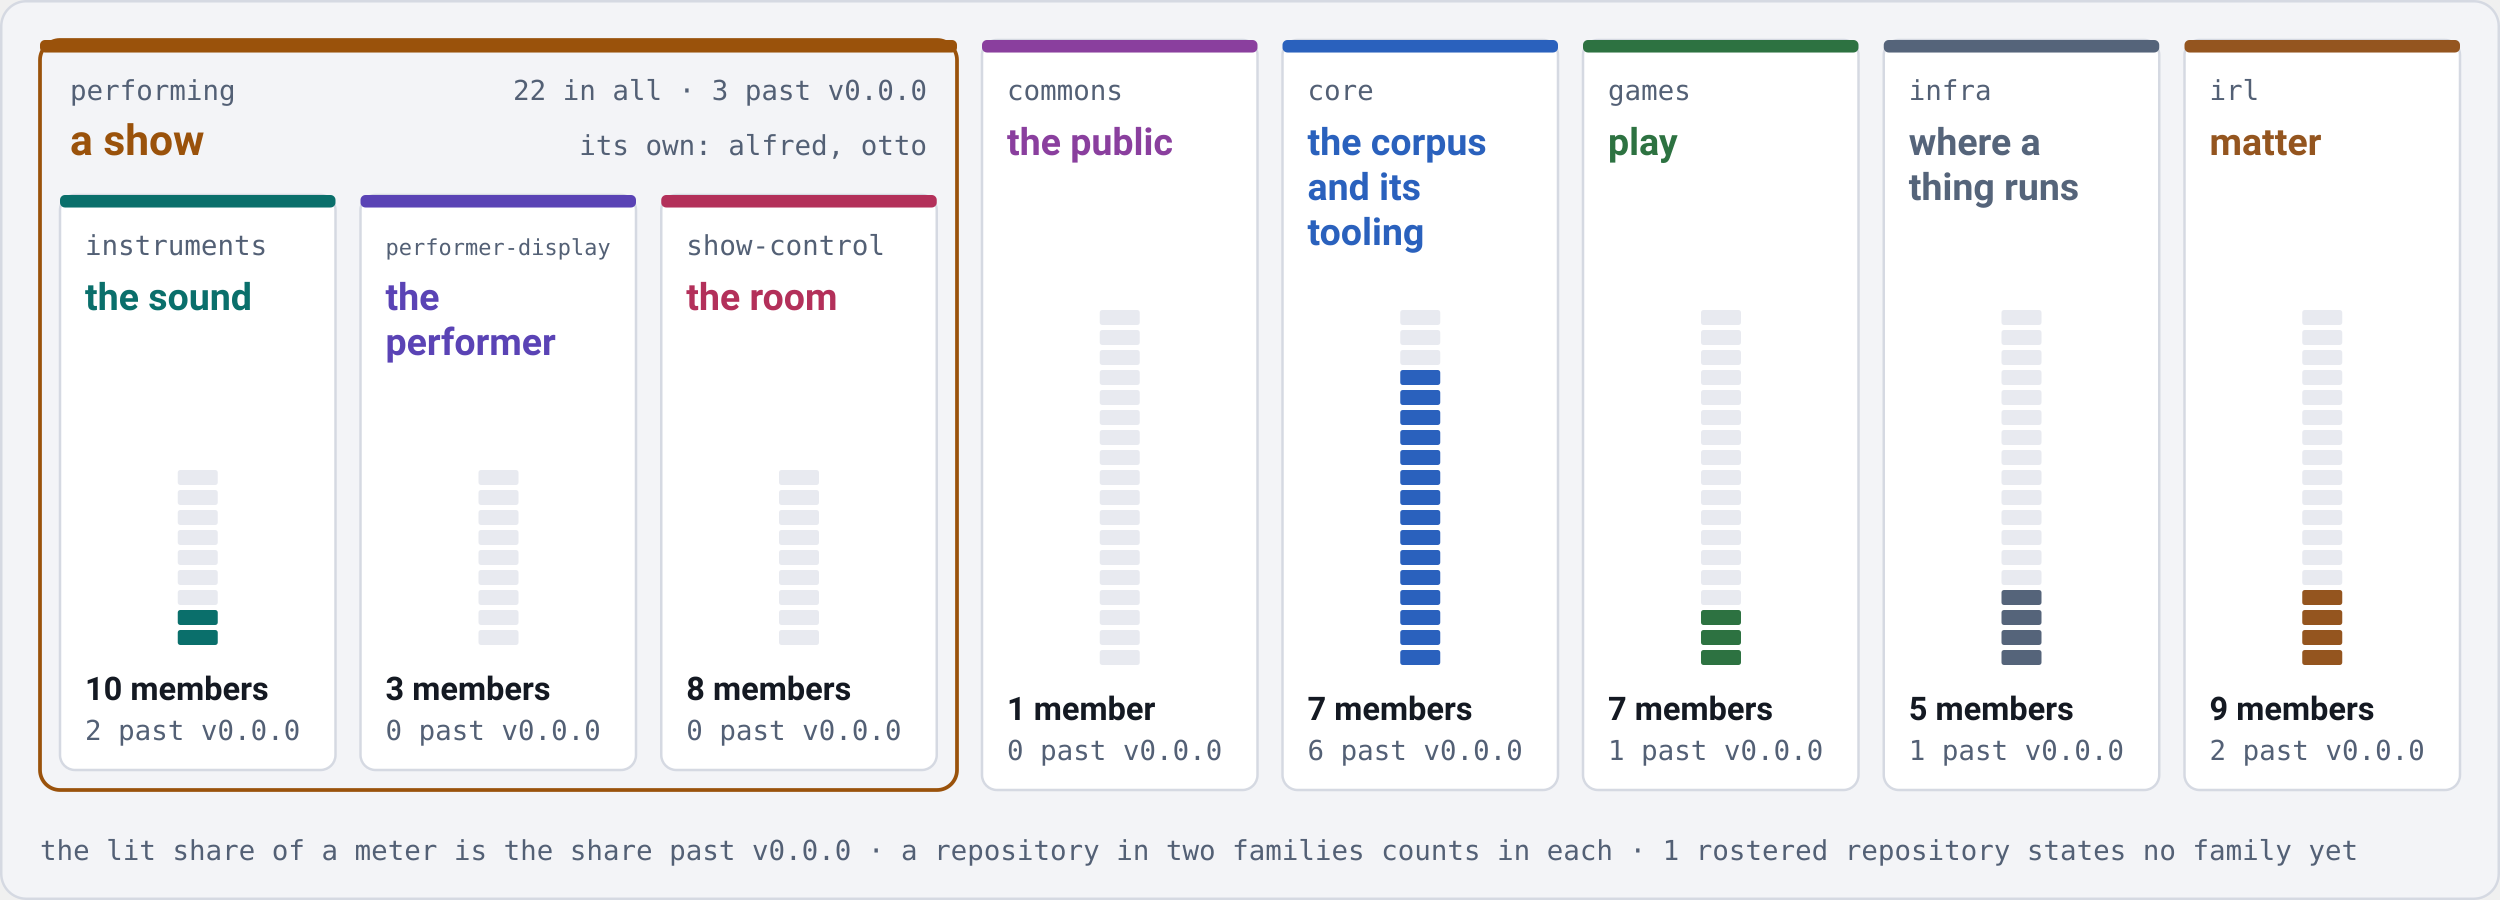
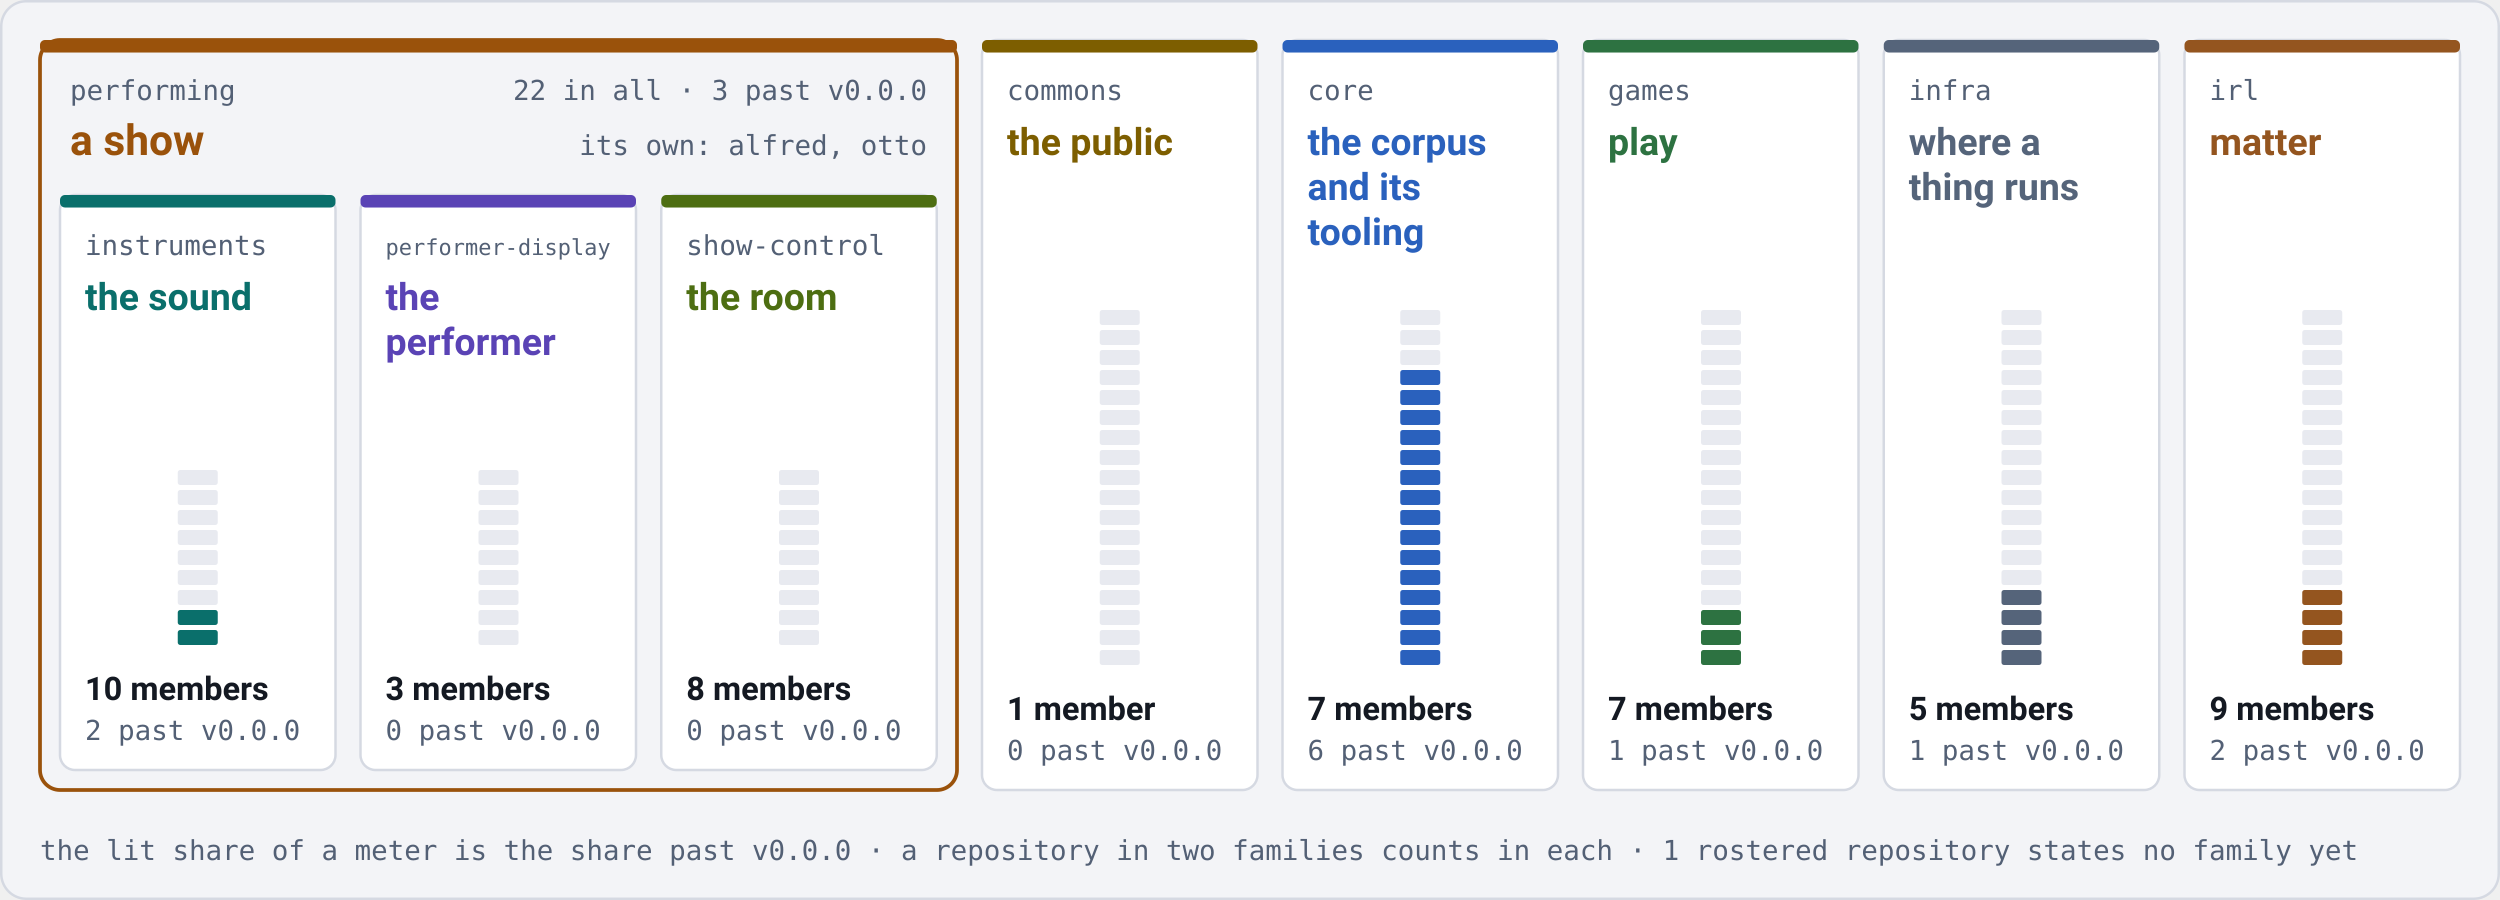
<svg xmlns="http://www.w3.org/2000/svg" width="1000" height="360" viewBox="0 0 1000 360" role="img" aria-label="the QM families, each a column with a meter for the share past v0.0.0">
-   <style>text{font-family:'IBM Plex Sans',system-ui,-apple-system,'Segoe UI',Roboto,sans-serif}.mono{font-family:'IBM Plex Mono',ui-monospace,'Cascadia Mono',Consolas,monospace}text{fill:#141922}.muted{fill:#536075}.panel{fill:#f3f4f7;stroke:#d5d9e2}.card{fill:#ffffff;stroke:#d5d9e2}.track{fill:#e8eaf0}.c-commons{fill:#8a3f9e}.s-commons{stroke:#8a3f9e}.c-core{fill:#2a61bd}.s-core{stroke:#2a61bd}.c-games{fill:#2d7241}.s-games{stroke:#2d7241}.c-infra{fill:#55647a}.s-infra{stroke:#55647a}.c-instruments{fill:#0a6f6b}.s-instruments{stroke:#0a6f6b}.c-irl{fill:#94551f}.s-irl{stroke:#94551f}.c-performer-display{fill:#5a43b5}.s-performer-display{stroke:#5a43b5}.c-performing{fill:#9a520b}.s-performing{stroke:#9a520b}.c-show-control{fill:#b3305a}.s-show-control{stroke:#b3305a}@media (prefers-color-scheme: dark){text{fill:#e7eaf1}.muted{fill:#9ba5b7}.panel{fill:#0d1118;stroke:#283143}.card{fill:#151b25;stroke:#283143}.track{fill:#1c2331}.c-commons{fill:#cf8ce0}.s-commons{stroke:#cf8ce0}.c-core{fill:#74a8f6}.s-core{stroke:#74a8f6}.c-games{fill:#73c886}.s-games{stroke:#73c886}.c-infra{fill:#98a7bc}.s-infra{stroke:#98a7bc}.c-instruments{fill:#43c6bf}.s-instruments{stroke:#43c6bf}.c-irl{fill:#dd9b63}.s-irl{stroke:#dd9b63}.c-performer-display{fill:#a693f3}.s-performer-display{stroke:#a693f3}.c-performing{fill:#f2aa4c}.s-performing{stroke:#f2aa4c}.c-show-control{fill:#f0708f}.s-show-control{stroke:#f0708f}}</style>
+   <style>text{font-family:'IBM Plex Sans',system-ui,-apple-system,'Segoe UI',Roboto,sans-serif}.mono{font-family:'IBM Plex Mono',ui-monospace,'Cascadia Mono',Consolas,monospace}text{fill:#141922}.muted{fill:#536075}.panel{fill:#f3f4f7;stroke:#d5d9e2}.card{fill:#ffffff;stroke:#d5d9e2}.track{fill:#e8eaf0}.c-commons{fill:#7d5e00}.s-commons{stroke:#7d5e00}.c-core{fill:#2a61bd}.s-core{stroke:#2a61bd}.c-games{fill:#2d7241}.s-games{stroke:#2d7241}.c-infra{fill:#55647a}.s-infra{stroke:#55647a}.c-instruments{fill:#0a6f6b}.s-instruments{stroke:#0a6f6b}.c-irl{fill:#94551f}.s-irl{stroke:#94551f}.c-performer-display{fill:#5a43b5}.s-performer-display{stroke:#5a43b5}.c-performing{fill:#9a520b}.s-performing{stroke:#9a520b}.c-show-control{fill:#4d6e12}.s-show-control{stroke:#4d6e12}@media (prefers-color-scheme: dark){text{fill:#e7eaf1}.muted{fill:#9ba5b7}.panel{fill:#0d1118;stroke:#283143}.card{fill:#151b25;stroke:#283143}.track{fill:#1c2331}.c-commons{fill:#e0bd4f}.s-commons{stroke:#e0bd4f}.c-core{fill:#74a8f6}.s-core{stroke:#74a8f6}.c-games{fill:#73c886}.s-games{stroke:#73c886}.c-infra{fill:#98a7bc}.s-infra{stroke:#98a7bc}.c-instruments{fill:#43c6bf}.s-instruments{stroke:#43c6bf}.c-irl{fill:#dd9b63}.s-irl{stroke:#dd9b63}.c-performer-display{fill:#a693f3}.s-performer-display{stroke:#a693f3}.c-performing{fill:#f2aa4c}.s-performing{stroke:#f2aa4c}.c-show-control{fill:#a9d05c}.s-show-control{stroke:#a9d05c}}</style>
  <rect class="panel" x="0.5" y="0.5" width="999" height="359" rx="10" />
  <rect class="s-performing" x="16.0" y="16" width="366.8" height="300" rx="8" fill="none" stroke-width="1.5" />
  <rect class="c-performing" x="16.0" y="16" width="366.8" height="5" rx="2" />
  <text class="mono muted" x="28.0" y="40" font-size="11">performing</text>
  <text class="c-performing" x="28.0" y="62" font-size="17" font-weight="700">a show</text>
  <text class="mono muted" x="370.8" y="40" font-size="11" text-anchor="end">22 in all · 3 past v0.0.0</text>
  <text class="mono muted" x="370.8" y="62" font-size="11" text-anchor="end">its own: alfred, otto</text>
  <rect class="card" x="24.0" y="78" width="110.2" height="230" rx="6" />
  <rect class="c-instruments" x="24.0" y="78" width="110.2" height="5" rx="2" />
  <text class="mono muted" x="34.0" y="102" font-size="11.0">instruments</text>
  <text class="c-instruments" x="34.0" y="124" font-size="15" font-weight="700">the sound</text>
  <rect class="c-instruments" x="71.1" y="252" width="16" height="6" rx="1" />
  <rect class="c-instruments" x="71.1" y="244" width="16" height="6" rx="1" />
  <rect class="track" x="71.1" y="236" width="16" height="6" rx="1" />
  <rect class="track" x="71.1" y="228" width="16" height="6" rx="1" />
  <rect class="track" x="71.1" y="220" width="16" height="6" rx="1" />
  <rect class="track" x="71.1" y="212" width="16" height="6" rx="1" />
  <rect class="track" x="71.1" y="204" width="16" height="6" rx="1" />
  <rect class="track" x="71.1" y="196" width="16" height="6" rx="1" />
  <rect class="track" x="71.1" y="188" width="16" height="6" rx="1" />
  <text x="34.0" y="280" font-size="13" font-weight="700">10 members</text>
  <text class="mono muted" x="34.0" y="296" font-size="11">2 past v0.0.0</text>
  <rect class="card" x="144.2" y="78" width="110.2" height="230" rx="6" />
  <rect class="c-performer-display" x="144.2" y="78" width="110.2" height="5" rx="2" />
  <text class="mono muted" x="154.2" y="102" font-size="8.8">performer-display</text>
  <text class="c-performer-display" x="154.2" y="124" font-size="15" font-weight="700">the</text>
  <text class="c-performer-display" x="154.2" y="142" font-size="15" font-weight="700">performer</text>
  <rect class="track" x="191.4" y="252" width="16" height="6" rx="1" />
  <rect class="track" x="191.4" y="244" width="16" height="6" rx="1" />
  <rect class="track" x="191.4" y="236" width="16" height="6" rx="1" />
  <rect class="track" x="191.4" y="228" width="16" height="6" rx="1" />
  <rect class="track" x="191.4" y="220" width="16" height="6" rx="1" />
  <rect class="track" x="191.4" y="212" width="16" height="6" rx="1" />
  <rect class="track" x="191.4" y="204" width="16" height="6" rx="1" />
  <rect class="track" x="191.4" y="196" width="16" height="6" rx="1" />
  <rect class="track" x="191.4" y="188" width="16" height="6" rx="1" />
  <text x="154.2" y="280" font-size="13" font-weight="700">3 members</text>
  <text class="mono muted" x="154.2" y="296" font-size="11">0 past v0.0.0</text>
  <rect class="card" x="264.5" y="78" width="110.2" height="230" rx="6" />
  <rect class="c-show-control" x="264.5" y="78" width="110.2" height="5" rx="2" />
  <text class="mono muted" x="274.5" y="102" font-size="11.0">show-control</text>
  <text class="c-show-control" x="274.5" y="124" font-size="15" font-weight="700">the room</text>
  <rect class="track" x="311.6" y="252" width="16" height="6" rx="1" />
  <rect class="track" x="311.6" y="244" width="16" height="6" rx="1" />
  <rect class="track" x="311.6" y="236" width="16" height="6" rx="1" />
  <rect class="track" x="311.6" y="228" width="16" height="6" rx="1" />
  <rect class="track" x="311.6" y="220" width="16" height="6" rx="1" />
  <rect class="track" x="311.6" y="212" width="16" height="6" rx="1" />
  <rect class="track" x="311.6" y="204" width="16" height="6" rx="1" />
  <rect class="track" x="311.6" y="196" width="16" height="6" rx="1" />
  <rect class="track" x="311.6" y="188" width="16" height="6" rx="1" />
  <text x="274.5" y="280" font-size="13" font-weight="700">8 members</text>
  <text class="mono muted" x="274.5" y="296" font-size="11">0 past v0.0.0</text>
  <rect class="card" x="392.8" y="16" width="110.2" height="300" rx="6" />
  <rect class="c-commons" x="392.8" y="16" width="110.2" height="5" rx="2" />
  <text class="mono muted" x="402.8" y="40" font-size="11.0">commons</text>
  <text class="c-commons" x="402.8" y="62" font-size="15" font-weight="700">the public</text>
  <rect class="track" x="439.9" y="260" width="16" height="6" rx="1" />
  <rect class="track" x="439.9" y="252" width="16" height="6" rx="1" />
  <rect class="track" x="439.9" y="244" width="16" height="6" rx="1" />
  <rect class="track" x="439.9" y="236" width="16" height="6" rx="1" />
  <rect class="track" x="439.9" y="228" width="16" height="6" rx="1" />
  <rect class="track" x="439.9" y="220" width="16" height="6" rx="1" />
  <rect class="track" x="439.9" y="212" width="16" height="6" rx="1" />
  <rect class="track" x="439.9" y="204" width="16" height="6" rx="1" />
  <rect class="track" x="439.9" y="196" width="16" height="6" rx="1" />
  <rect class="track" x="439.9" y="188" width="16" height="6" rx="1" />
  <rect class="track" x="439.9" y="180" width="16" height="6" rx="1" />
  <rect class="track" x="439.9" y="172" width="16" height="6" rx="1" />
  <rect class="track" x="439.9" y="164" width="16" height="6" rx="1" />
  <rect class="track" x="439.9" y="156" width="16" height="6" rx="1" />
  <rect class="track" x="439.9" y="148" width="16" height="6" rx="1" />
  <rect class="track" x="439.9" y="140" width="16" height="6" rx="1" />
  <rect class="track" x="439.9" y="132" width="16" height="6" rx="1" />
  <rect class="track" x="439.9" y="124" width="16" height="6" rx="1" />
  <text x="402.8" y="288" font-size="13" font-weight="700">1 member</text>
  <text class="mono muted" x="402.8" y="304" font-size="11">0 past v0.0.0</text>
  <rect class="card" x="513.0" y="16" width="110.2" height="300" rx="6" />
  <rect class="c-core" x="513.0" y="16" width="110.2" height="5" rx="2" />
  <text class="mono muted" x="523.0" y="40" font-size="11.0">core</text>
  <text class="c-core" x="523.0" y="62" font-size="15" font-weight="700">the corpus</text>
  <text class="c-core" x="523.0" y="80" font-size="15" font-weight="700">and its</text>
  <text class="c-core" x="523.0" y="98" font-size="15" font-weight="700">tooling</text>
  <rect class="c-core" x="560.1" y="260" width="16" height="6" rx="1" />
  <rect class="c-core" x="560.1" y="252" width="16" height="6" rx="1" />
  <rect class="c-core" x="560.1" y="244" width="16" height="6" rx="1" />
  <rect class="c-core" x="560.1" y="236" width="16" height="6" rx="1" />
  <rect class="c-core" x="560.1" y="228" width="16" height="6" rx="1" />
  <rect class="c-core" x="560.1" y="220" width="16" height="6" rx="1" />
  <rect class="c-core" x="560.1" y="212" width="16" height="6" rx="1" />
  <rect class="c-core" x="560.1" y="204" width="16" height="6" rx="1" />
  <rect class="c-core" x="560.1" y="196" width="16" height="6" rx="1" />
  <rect class="c-core" x="560.1" y="188" width="16" height="6" rx="1" />
  <rect class="c-core" x="560.1" y="180" width="16" height="6" rx="1" />
  <rect class="c-core" x="560.1" y="172" width="16" height="6" rx="1" />
  <rect class="c-core" x="560.1" y="164" width="16" height="6" rx="1" />
  <rect class="c-core" x="560.1" y="156" width="16" height="6" rx="1" />
  <rect class="c-core" x="560.1" y="148" width="16" height="6" rx="1" />
  <rect class="track" x="560.1" y="140" width="16" height="6" rx="1" />
  <rect class="track" x="560.1" y="132" width="16" height="6" rx="1" />
  <rect class="track" x="560.1" y="124" width="16" height="6" rx="1" />
  <text x="523.0" y="288" font-size="13" font-weight="700">7 members</text>
  <text class="mono muted" x="523.0" y="304" font-size="11">6 past v0.0.0</text>
  <rect class="card" x="633.2" y="16" width="110.2" height="300" rx="6" />
  <rect class="c-games" x="633.2" y="16" width="110.2" height="5" rx="2" />
  <text class="mono muted" x="643.2" y="40" font-size="11.0">games</text>
  <text class="c-games" x="643.2" y="62" font-size="15" font-weight="700">play</text>
  <rect class="c-games" x="680.4" y="260" width="16" height="6" rx="1" />
  <rect class="c-games" x="680.4" y="252" width="16" height="6" rx="1" />
  <rect class="c-games" x="680.4" y="244" width="16" height="6" rx="1" />
  <rect class="track" x="680.4" y="236" width="16" height="6" rx="1" />
  <rect class="track" x="680.4" y="228" width="16" height="6" rx="1" />
  <rect class="track" x="680.4" y="220" width="16" height="6" rx="1" />
  <rect class="track" x="680.4" y="212" width="16" height="6" rx="1" />
  <rect class="track" x="680.4" y="204" width="16" height="6" rx="1" />
  <rect class="track" x="680.4" y="196" width="16" height="6" rx="1" />
  <rect class="track" x="680.4" y="188" width="16" height="6" rx="1" />
  <rect class="track" x="680.4" y="180" width="16" height="6" rx="1" />
  <rect class="track" x="680.4" y="172" width="16" height="6" rx="1" />
  <rect class="track" x="680.4" y="164" width="16" height="6" rx="1" />
  <rect class="track" x="680.4" y="156" width="16" height="6" rx="1" />
  <rect class="track" x="680.4" y="148" width="16" height="6" rx="1" />
  <rect class="track" x="680.4" y="140" width="16" height="6" rx="1" />
  <rect class="track" x="680.4" y="132" width="16" height="6" rx="1" />
  <rect class="track" x="680.4" y="124" width="16" height="6" rx="1" />
  <text x="643.2" y="288" font-size="13" font-weight="700">7 members</text>
  <text class="mono muted" x="643.2" y="304" font-size="11">1 past v0.0.0</text>
  <rect class="card" x="753.5" y="16" width="110.2" height="300" rx="6" />
  <rect class="c-infra" x="753.5" y="16" width="110.2" height="5" rx="2" />
  <text class="mono muted" x="763.5" y="40" font-size="11.0">infra</text>
  <text class="c-infra" x="763.5" y="62" font-size="15" font-weight="700">where a</text>
  <text class="c-infra" x="763.5" y="80" font-size="15" font-weight="700">thing runs</text>
  <rect class="c-infra" x="800.6" y="260" width="16" height="6" rx="1" />
  <rect class="c-infra" x="800.6" y="252" width="16" height="6" rx="1" />
  <rect class="c-infra" x="800.6" y="244" width="16" height="6" rx="1" />
  <rect class="c-infra" x="800.6" y="236" width="16" height="6" rx="1" />
  <rect class="track" x="800.6" y="228" width="16" height="6" rx="1" />
  <rect class="track" x="800.6" y="220" width="16" height="6" rx="1" />
  <rect class="track" x="800.6" y="212" width="16" height="6" rx="1" />
  <rect class="track" x="800.6" y="204" width="16" height="6" rx="1" />
  <rect class="track" x="800.6" y="196" width="16" height="6" rx="1" />
  <rect class="track" x="800.6" y="188" width="16" height="6" rx="1" />
  <rect class="track" x="800.6" y="180" width="16" height="6" rx="1" />
  <rect class="track" x="800.6" y="172" width="16" height="6" rx="1" />
  <rect class="track" x="800.6" y="164" width="16" height="6" rx="1" />
  <rect class="track" x="800.6" y="156" width="16" height="6" rx="1" />
  <rect class="track" x="800.6" y="148" width="16" height="6" rx="1" />
  <rect class="track" x="800.6" y="140" width="16" height="6" rx="1" />
  <rect class="track" x="800.6" y="132" width="16" height="6" rx="1" />
  <rect class="track" x="800.6" y="124" width="16" height="6" rx="1" />
  <text x="763.5" y="288" font-size="13" font-weight="700">5 members</text>
  <text class="mono muted" x="763.5" y="304" font-size="11">1 past v0.0.0</text>
  <rect class="card" x="873.8" y="16" width="110.2" height="300" rx="6" />
  <rect class="c-irl" x="873.8" y="16" width="110.2" height="5" rx="2" />
  <text class="mono muted" x="883.8" y="40" font-size="11.0">irl</text>
  <text class="c-irl" x="883.8" y="62" font-size="15" font-weight="700">matter</text>
  <rect class="c-irl" x="920.9" y="260" width="16" height="6" rx="1" />
  <rect class="c-irl" x="920.9" y="252" width="16" height="6" rx="1" />
  <rect class="c-irl" x="920.9" y="244" width="16" height="6" rx="1" />
  <rect class="c-irl" x="920.9" y="236" width="16" height="6" rx="1" />
  <rect class="track" x="920.9" y="228" width="16" height="6" rx="1" />
  <rect class="track" x="920.9" y="220" width="16" height="6" rx="1" />
  <rect class="track" x="920.9" y="212" width="16" height="6" rx="1" />
  <rect class="track" x="920.9" y="204" width="16" height="6" rx="1" />
  <rect class="track" x="920.9" y="196" width="16" height="6" rx="1" />
  <rect class="track" x="920.9" y="188" width="16" height="6" rx="1" />
  <rect class="track" x="920.9" y="180" width="16" height="6" rx="1" />
  <rect class="track" x="920.9" y="172" width="16" height="6" rx="1" />
  <rect class="track" x="920.9" y="164" width="16" height="6" rx="1" />
  <rect class="track" x="920.9" y="156" width="16" height="6" rx="1" />
  <rect class="track" x="920.9" y="148" width="16" height="6" rx="1" />
  <rect class="track" x="920.9" y="140" width="16" height="6" rx="1" />
  <rect class="track" x="920.9" y="132" width="16" height="6" rx="1" />
  <rect class="track" x="920.9" y="124" width="16" height="6" rx="1" />
  <text x="883.8" y="288" font-size="13" font-weight="700">9 members</text>
  <text class="mono muted" x="883.8" y="304" font-size="11">2 past v0.0.0</text>
  <text class="mono muted" x="16" y="344" font-size="11">the lit share of a meter is the share past v0.0.0 · a repository in two families counts in each · 1 rostered repository states no family yet</text>
</svg>
